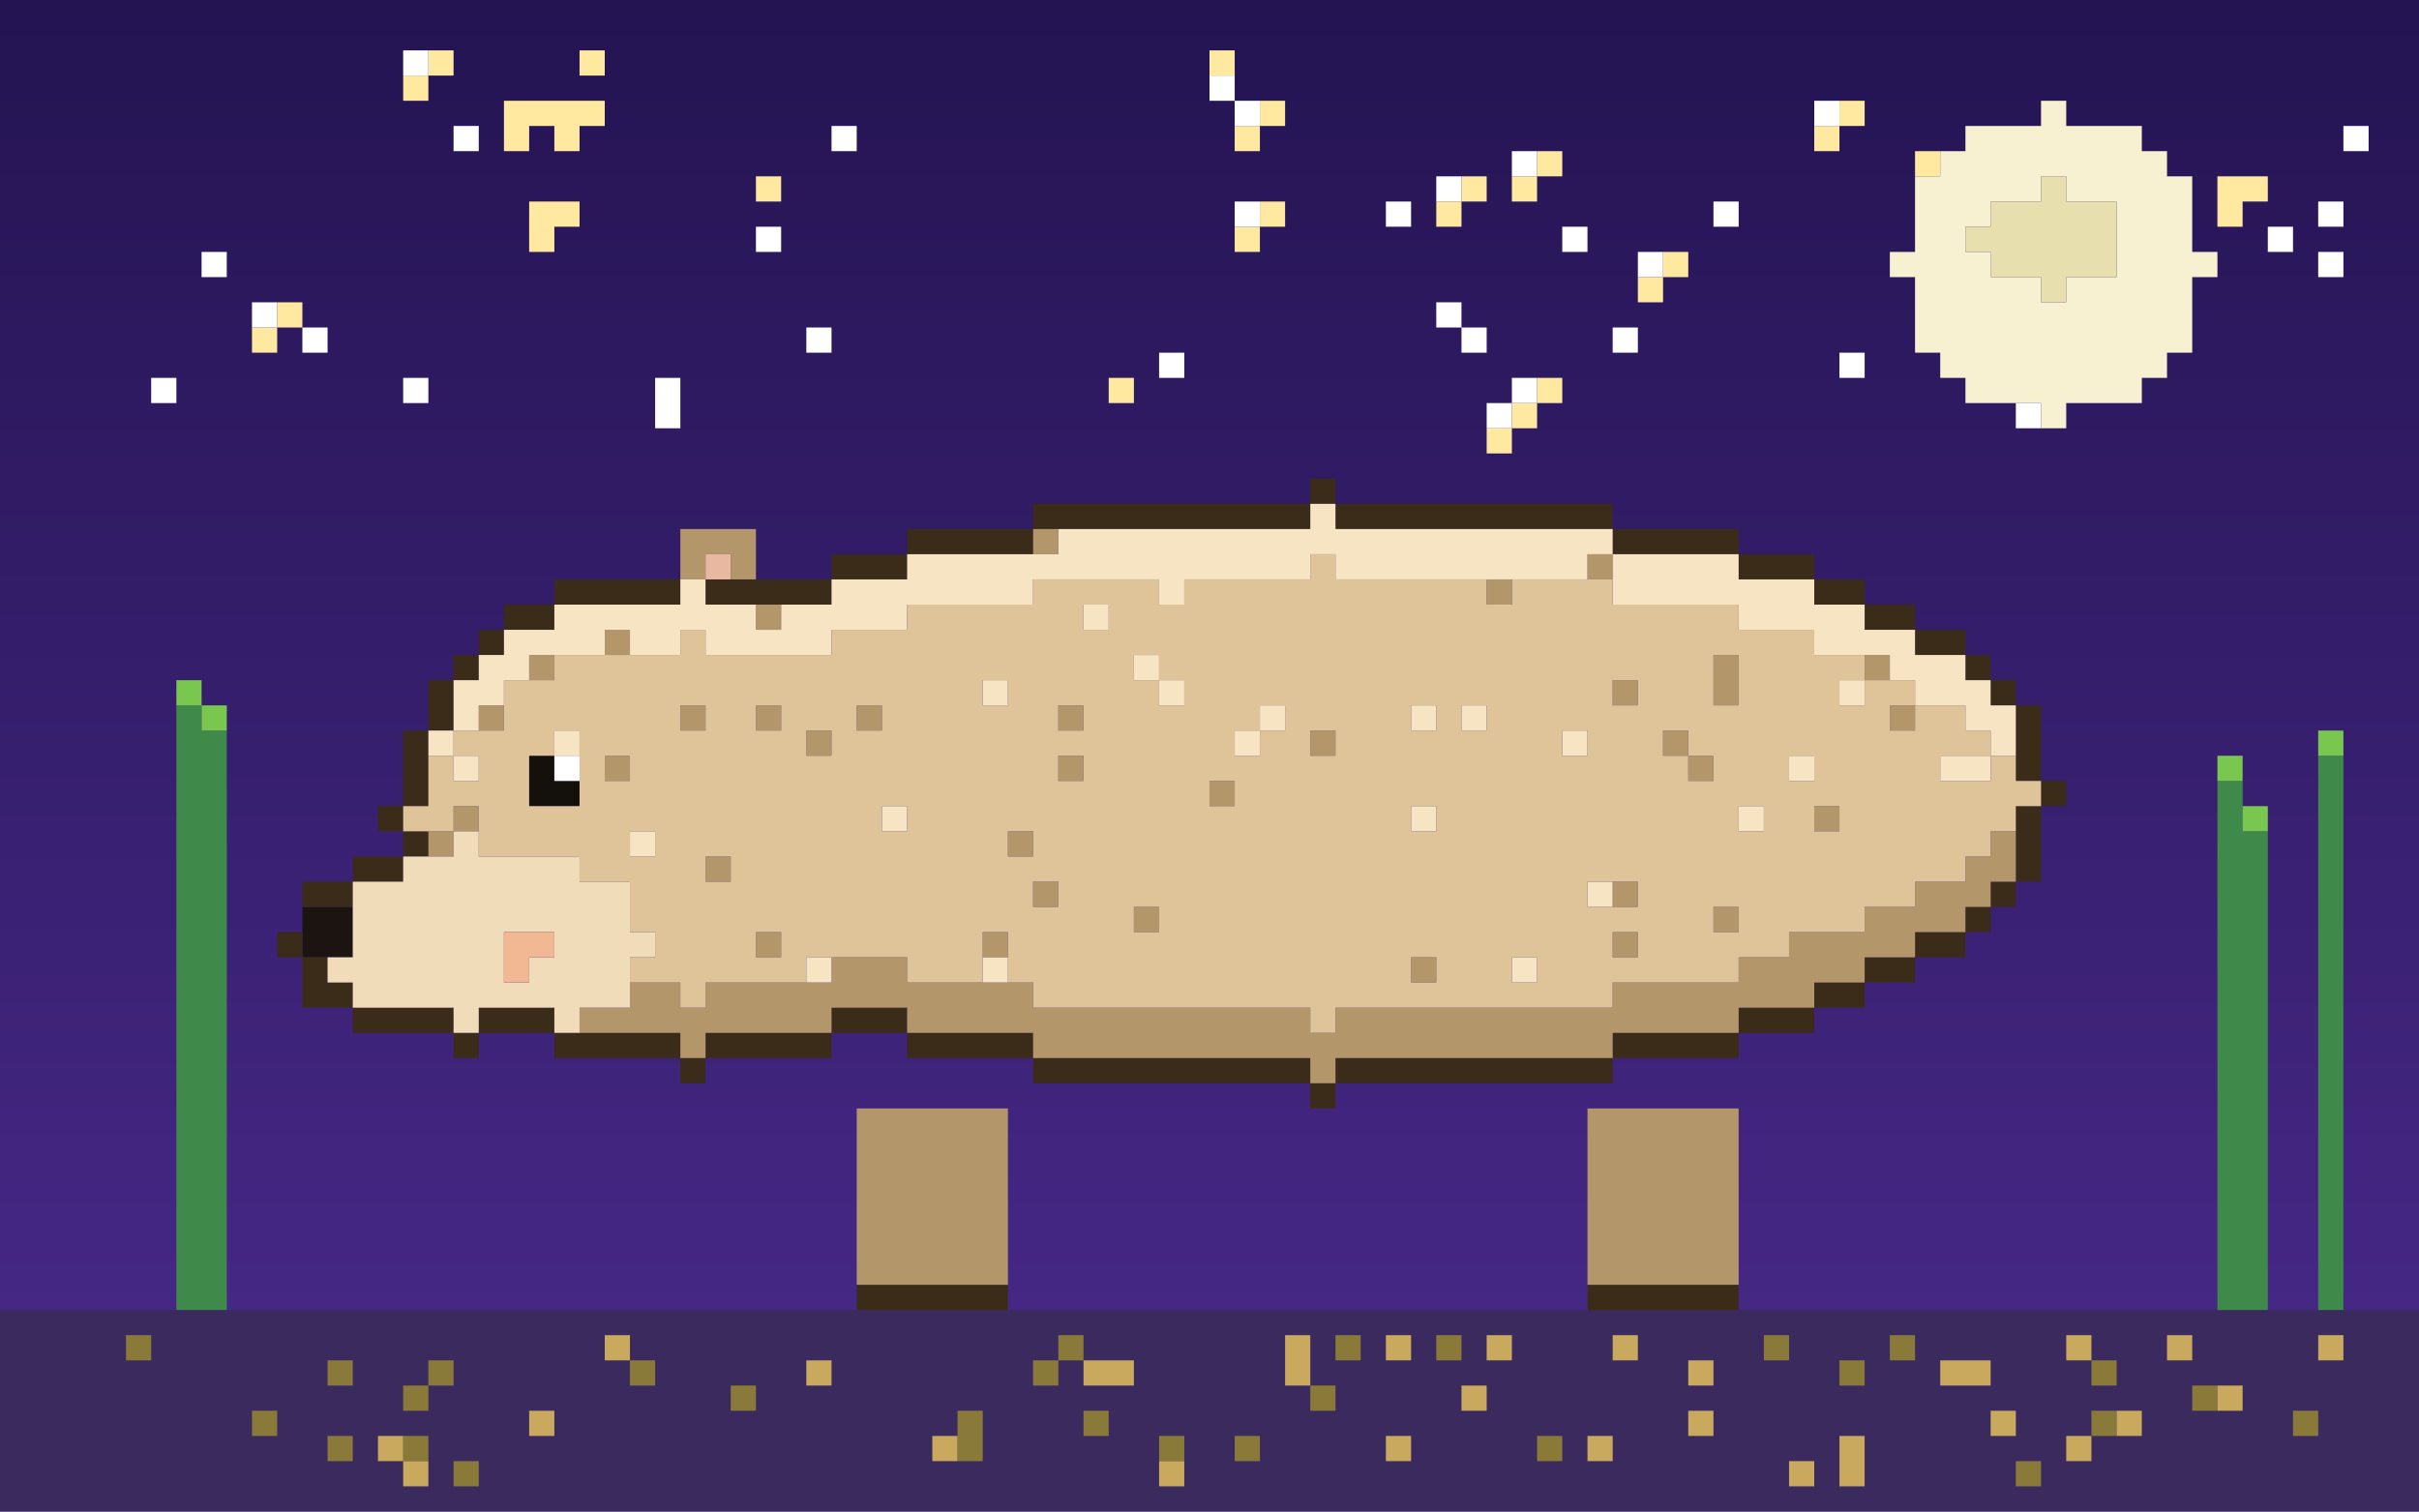
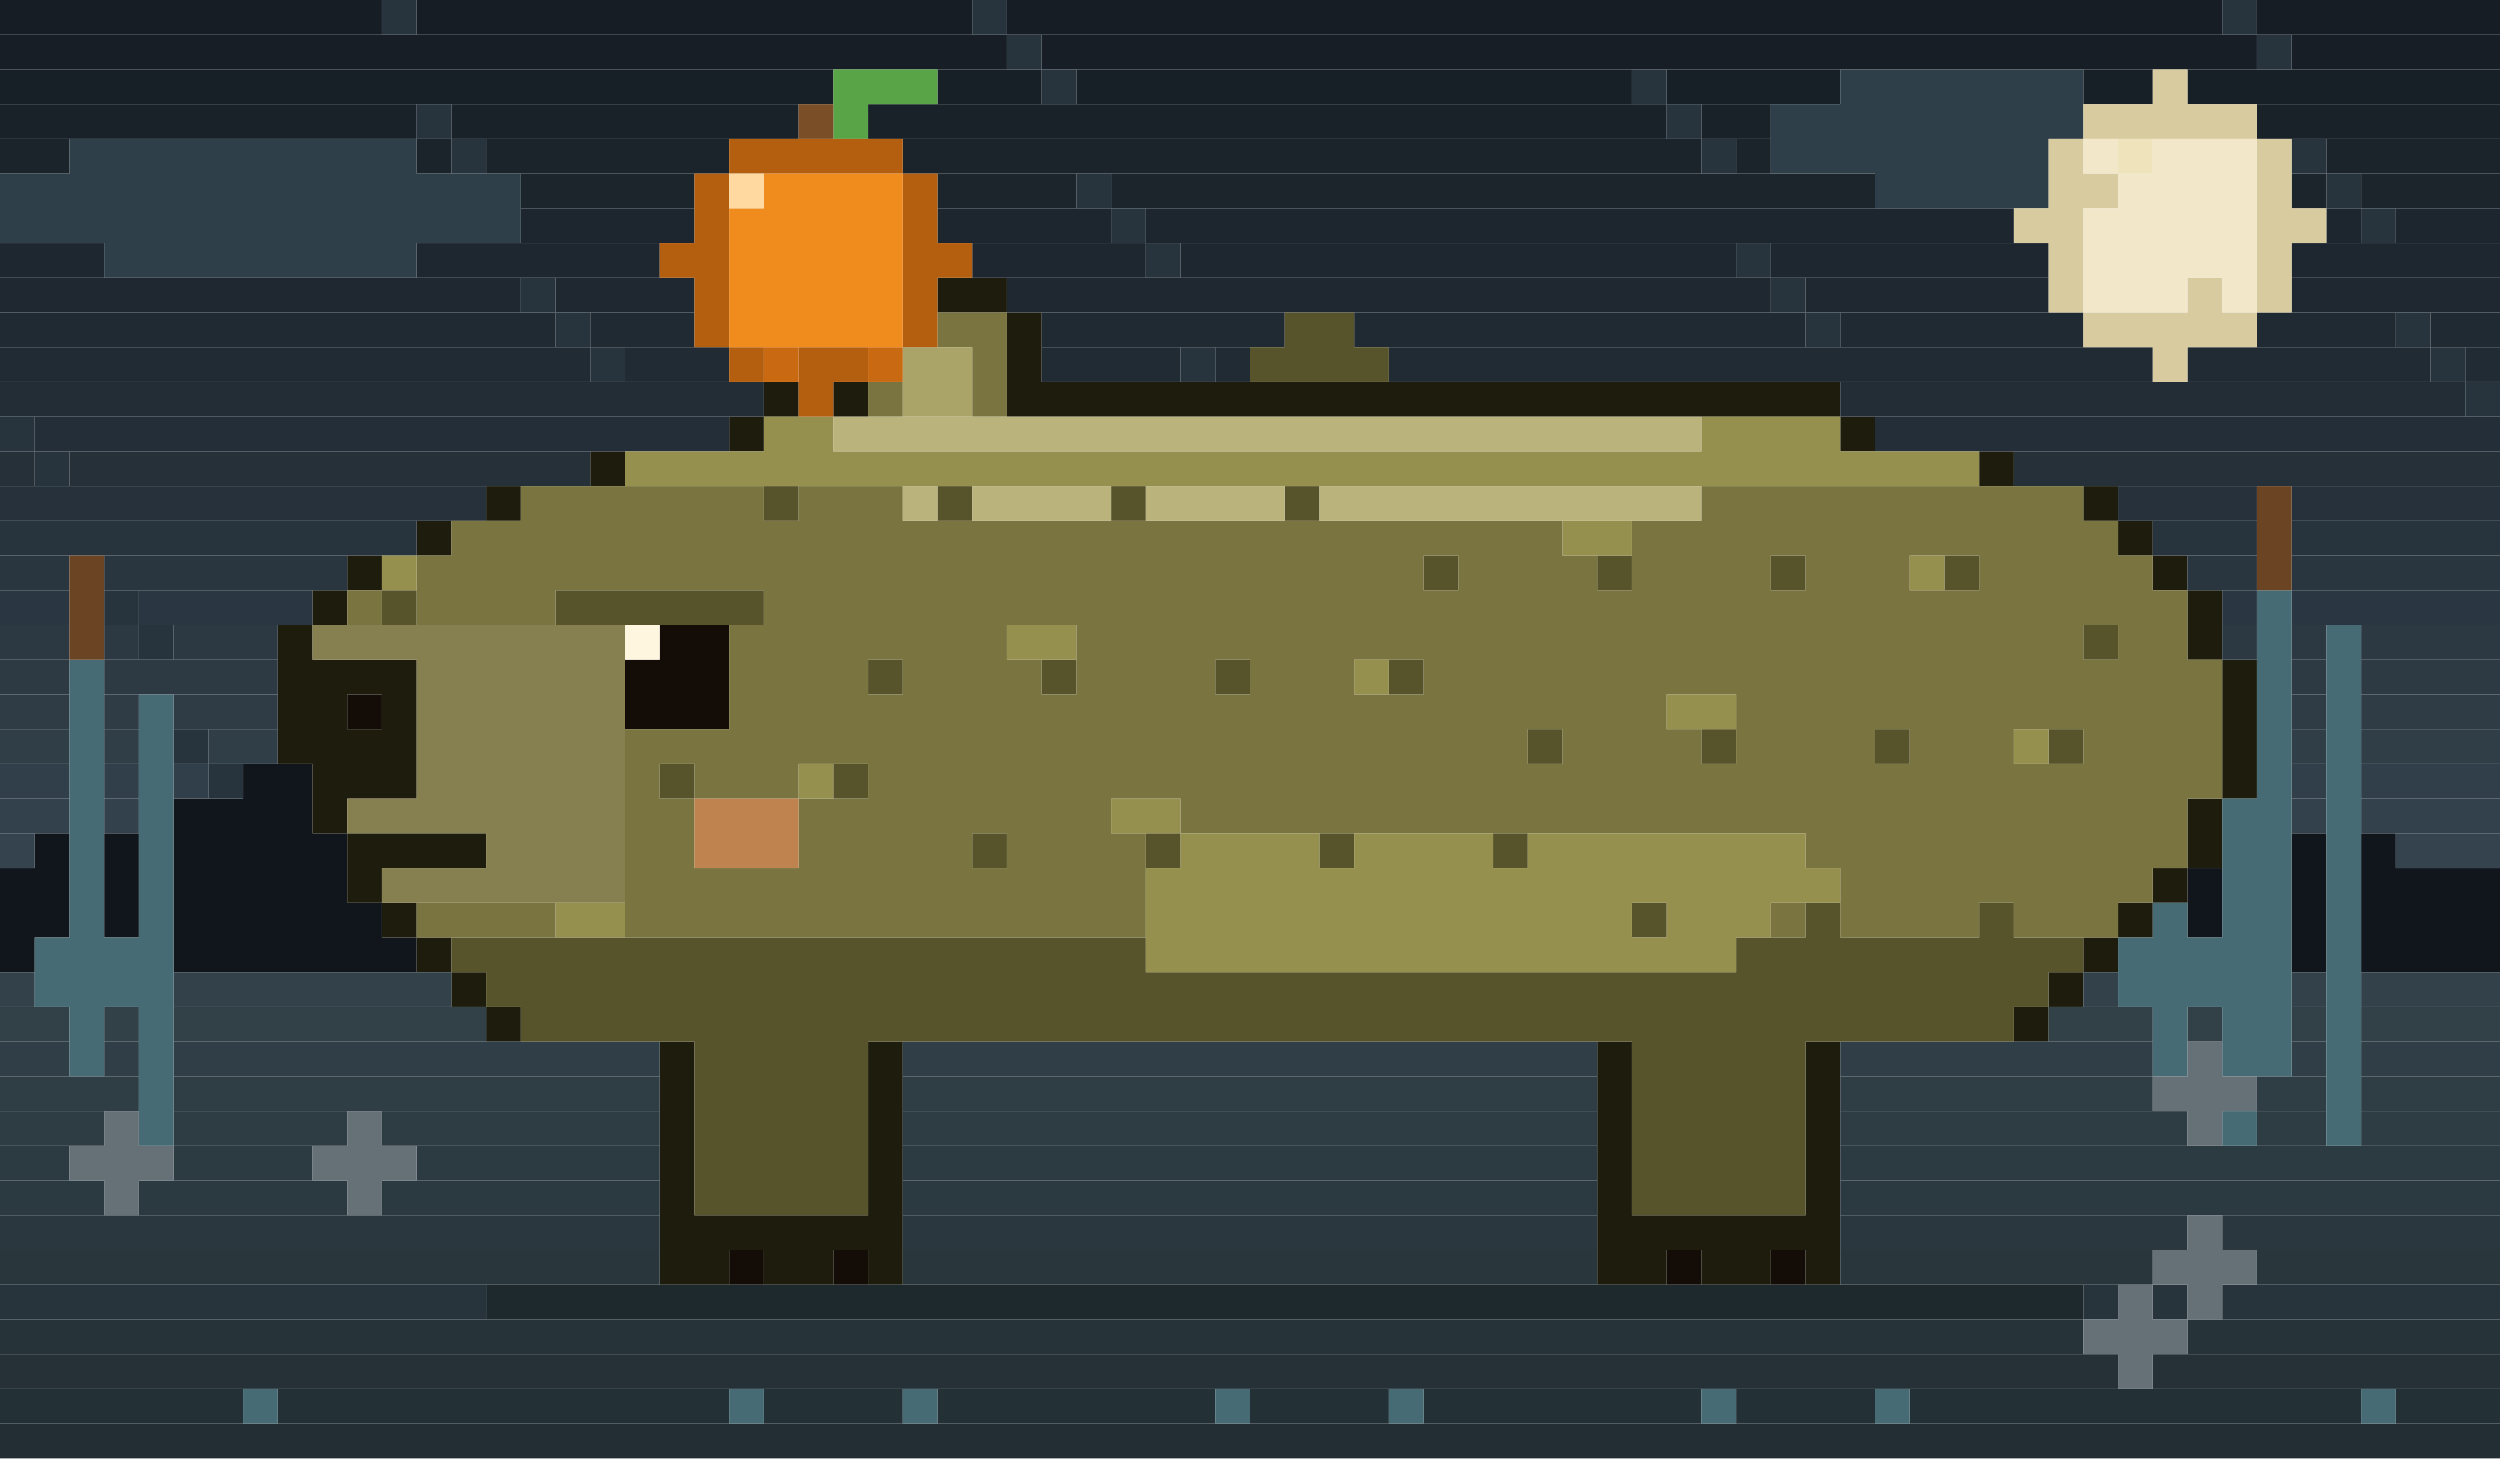
- <svg xmlns="http://www.w3.org/2000/svg" viewBox="0 0 480 300">
-   <defs>
-     <linearGradient id="g" x1="0" y1="0" x2="0" y2="1">
-       <stop offset="0" stop-color="#241452" />
-       <stop offset="1" stop-color="#4a2a8c" />
-     </linearGradient>
-   </defs>
-   <rect width="480" height="300" fill="url(#g)" />
-   <rect y="260" width="480" height="40" fill="#3a2a5e" />
-   <path fill="#14100c" d="M105 150h5v5H105zM105 155h10v5H105z" />
-   <path fill="#1c1410" d="M60 180h10v5H60zM60 185h10v5H60z" />
-   <path fill="#3a2c18" d="M260 95h5v5H260zM205 100h55v5H205zM265 100h55v5H265zM180 105h25v5H180zM320 105h25v5H320zM165 110h15v5H165zM345 110h15v5H345zM110 115h25v5H110zM140 115h25v5H140zM360 115h10v5H360zM100 120h10v5H100zM370 120h10v5H370zM95 125h5v5H95zM380 125h10v5H380zM90 130h5v5H90zM390 130h5v5H390zM85 135h5v5H85zM395 135h5v5H395zM85 140h5v5H85zM400 140h5v5H400zM80 145h5v5H80zM400 145h5v5H400zM80 150h5v5H80zM400 150h5v5H400zM80 155h5v5H80zM405 155h5v5H405zM75 160h5v5H75zM400 160h5v5H400zM80 165h5v5H80zM400 165h5v5H400zM70 170h10v5H70zM400 170h5v5H400zM60 175h10v5H60zM395 175h5v5H395zM390 180h5v5H390zM55 185h5v5H55zM380 185h10v5H380zM60 190h5v5H60zM370 190h10v5H370zM60 195h10v5H60zM360 195h10v5H360zM70 200h20v5H70zM95 200h15v5H95zM165 200h15v5H165zM345 200h15v5H345zM90 205h5v5H90zM110 205h25v5H110zM140 205h25v5H140zM180 205h25v5H180zM320 205h25v5H320zM135 210h5v5H135zM205 210h55v5H205zM265 210h55v5H265zM260 215h5v5H260zM170 255h30v5H170zM315 255h30v5H315z" />
-   <path fill="#3f8a4a" d="M35 140h5v5H35zM35 145h10v5H35zM35 150h10v5H35zM460 150h5v5H460zM35 155h10v5H35zM440 155h5v5H440zM460 155h5v5H460zM35 160h10v5H35zM440 160h5v5H440zM460 160h5v5H460zM35 165h10v5H35zM440 165h10v5H440zM460 165h5v5H460zM35 170h10v5H35zM440 170h10v5H440zM460 170h5v5H460zM35 175h10v5H35zM440 175h10v5H440zM460 175h5v5H460zM35 180h10v5H35zM440 180h10v5H440zM460 180h5v5H460zM35 185h10v5H35zM440 185h10v5H440zM460 185h5v5H460zM35 190h10v5H35zM440 190h10v5H440zM460 190h5v5H460zM35 195h10v5H35zM440 195h10v5H440zM460 195h5v5H460zM35 200h10v5H35zM440 200h10v5H440zM460 200h5v5H460zM35 205h10v5H35zM440 205h10v5H440zM460 205h5v5H460zM35 210h10v5H35zM440 210h10v5H440zM460 210h5v5H460zM35 215h10v5H35zM440 215h10v5H440zM460 215h5v5H460zM35 220h10v5H35zM440 220h10v5H440zM460 220h5v5H460zM35 225h10v5H35zM440 225h10v5H440zM460 225h5v5H460zM35 230h10v5H35zM440 230h10v5H440zM460 230h5v5H460zM35 235h10v5H35zM440 235h10v5H440zM460 235h5v5H460zM35 240h10v5H35zM440 240h10v5H440zM460 240h5v5H460zM35 245h10v5H35zM440 245h10v5H440zM460 245h5v5H460zM35 250h10v5H35zM440 250h10v5H440zM460 250h5v5H460zM35 255h10v5H35zM440 255h10v5H440zM460 255h5v5H460z" />
-   <path fill="#7ac74f" d="M35 135h5v5H35zM40 140h5v5H40zM460 145h5v5H460zM440 150h5v5H440zM445 160h5v5H445z" />
-   <path fill="#8a7a3a" d="M25 265h5v5H25zM210 265h5v5H210zM265 265h5v5H265zM285 265h5v5H285zM350 265h5v5H350zM375 265h5v5H375zM65 270h5v5H65zM85 270h5v5H85zM125 270h5v5H125zM205 270h5v5H205zM365 270h5v5H365zM415 270h5v5H415zM80 275h5v5H80zM145 275h5v5H145zM260 275h5v5H260zM435 275h5v5H435zM50 280h5v5H50zM190 280h5v5H190zM215 280h5v5H215zM415 280h5v5H415zM455 280h5v5H455zM65 285h5v5H65zM80 285h5v5H80zM190 285h5v5H190zM230 285h5v5H230zM245 285h5v5H245zM305 285h5v5H305zM90 290h5v5H90zM400 290h5v5H400z" />
-   <path fill="#b3966a" d="M135 105h15v5H135zM205 105h5v5H205zM135 110h5v5H135zM145 110h5v5H145zM315 110h5v5H315zM295 115h5v5H295zM150 120h5v5H150zM120 125h5v5H120zM105 130h5v5H105zM340 130h5v5H340zM370 130h5v5H370zM320 135h5v5H320zM340 135h5v5H340zM95 140h5v5H95zM135 140h5v5H135zM150 140h5v5H150zM170 140h5v5H170zM210 140h5v5H210zM375 140h5v5H375zM160 145h5v5H160zM260 145h5v5H260zM330 145h5v5H330zM120 150h5v5H120zM210 150h5v5H210zM335 150h5v5H335zM240 155h5v5H240zM90 160h5v5H90zM360 160h5v5H360zM85 165h5v5H85zM200 165h5v5H200zM395 165h5v5H395zM140 170h5v5H140zM390 170h10v5H390zM205 175h5v5H205zM320 175h5v5H320zM380 175h15v5H380zM225 180h5v5H225zM340 180h5v5H340zM370 180h20v5H370zM150 185h5v5H150zM195 185h5v5H195zM320 185h5v5H320zM355 185h25v5H355zM165 190h15v5H165zM280 190h5v5H280zM345 190h25v5H345zM125 195h10v5H125zM140 195h65v5H140zM320 195h40v5H320zM115 200h50v5H115zM180 200h80v5H180zM265 200h80v5H265zM135 205h5v5H135zM205 205h115v5H205zM260 210h5v5H260zM170 220h30v5H170zM315 220h30v5H315zM170 225h30v5H170zM315 225h30v5H315zM170 230h30v5H170zM315 230h30v5H315zM170 235h30v5H170zM315 235h30v5H315zM170 240h30v5H170zM315 240h30v5H315zM170 245h30v5H170zM315 245h30v5H315zM170 250h30v5H170zM315 250h30v5H315z" />
-   <path fill="#c9a95e" d="M120 265h5v5H120zM255 265h5v5H255zM275 265h5v5H275zM295 265h5v5H295zM320 265h5v5H320zM410 265h5v5H410zM430 265h5v5H430zM460 265h5v5H460zM160 270h5v5H160zM215 270h10v5H215zM255 270h5v5H255zM335 270h5v5H335zM385 270h10v5H385zM290 275h5v5H290zM440 275h5v5H440zM105 280h5v5H105zM335 280h5v5H335zM395 280h5v5H395zM420 280h5v5H420zM75 285h5v5H75zM185 285h5v5H185zM275 285h5v5H275zM315 285h5v5H315zM365 285h5v5H365zM410 285h5v5H410zM80 290h5v5H80zM230 290h5v5H230zM355 290h5v5H355zM365 290h5v5H365z" />
-   <path fill="#dfc49a" d="M260 110h5v5H260zM205 115h25v5H205zM235 115h60v5H235zM300 115h20v5H300zM180 120h35v5H180zM220 120h125v5H220zM135 125h5v5H135zM165 125h195v5H165zM110 130h115v5H110zM230 130h110v5H230zM345 130h25v5H345zM100 135h95v5H100zM200 135h30v5H200zM235 135h85v5H235zM325 135h15v5H325zM345 135h20v5H345zM370 135h10v5H370zM100 140h35v5H100zM140 140h10v5H140zM155 140h15v5H155zM175 140h35v5H175zM215 140h35v5H215zM255 140h25v5H255zM285 140h5v5H285zM295 140h80v5H295zM380 140h10v5H380zM90 145h20v5H90zM115 145h45v5H115zM165 145h80v5H165zM250 145h10v5H250zM265 145h45v5H265zM315 145h15v5H315zM335 145h60v5H335zM85 150h5v5H85zM95 150h10v5H95zM115 150h5v5H115zM125 150h85v5H125zM215 150h120v5H215zM340 150h15v5H340zM360 150h25v5H360zM395 150h5v5H395zM85 155h20v5H85zM115 155h125v5H115zM245 155h160v5H245zM80 160h10v5H80zM95 160h80v5H95zM180 160h100v5H180zM285 160h60v5H285zM350 160h10v5H350zM365 160h35v5H365zM95 165h30v5H95zM130 165h70v5H130zM205 165h190v5H205zM115 170h25v5H115zM145 170h245v5H145zM125 175h80v5H125zM210 175h105v5H210zM325 175h55v5H325zM125 180h100v5H125zM230 180h110v5H230zM345 180h25v5H345zM130 185h20v5H130zM155 185h40v5H155zM200 185h120v5H200zM325 185h30v5H325zM125 190h35v5H125zM180 190h15v5H180zM200 190h80v5H200zM285 190h15v5H285zM305 190h40v5H305zM135 195h5v5H135zM205 195h115v5H205zM260 200h5v5H260z" />
-   <path fill="#e8b8a0" d="M140 110h5v5H140z" />
-   <path fill="#e8dfae" d="M405 35h5v5H405zM395 40h25v5H395zM390 45h30v5H390zM395 50h25v5H395zM405 55h5v5H405z" />
-   <path fill="#f0dcb8" d="M90 165h5v5H90zM80 170h35v5H80zM70 175h55v5H70zM70 180h55v5H70zM70 185h30v5H70zM110 185h20v5H110zM65 190h35v5H65zM105 190h20v5H105zM70 195h55v5H70zM90 200h5v5H90zM110 200h5v5H110z" />
-   <path fill="#f2b894" d="M100 185h10v5H100zM100 190h5v5H100z" />
-   <path fill="#f6e4c2" d="M260 100h5v5H260zM210 105h110v5H210zM180 110h80v5H180zM265 110h50v5H265zM320 110h25v5H320zM135 115h5v5H135zM165 115h40v5H165zM230 115h5v5H230zM320 115h40v5H320zM110 120h40v5H110zM155 120h25v5H155zM215 120h5v5H215zM345 120h25v5H345zM100 125h20v5H100zM125 125h10v5H125zM140 125h25v5H140zM360 125h20v5H360zM95 130h10v5H95zM225 130h5v5H225zM375 130h15v5H375zM90 135h10v5H90zM195 135h5v5H195zM230 135h5v5H230zM365 135h5v5H365zM380 135h15v5H380zM90 140h5v5H90zM250 140h5v5H250zM280 140h5v5H280zM290 140h5v5H290zM390 140h10v5H390zM85 145h5v5H85zM110 145h5v5H110zM245 145h5v5H245zM310 145h5v5H310zM395 145h5v5H395zM90 150h5v5H90zM355 150h5v5H355zM385 150h10v5H385zM175 160h5v5H175zM280 160h5v5H280zM345 160h5v5H345zM125 165h5v5H125zM315 175h5v5H315zM160 190h5v5H160zM195 190h5v5H195zM300 190h5v5H300z" />
-   <path fill="#f7f1d2" d="M405 20h5v5H405zM390 25h35v5H390zM385 30h45v5H385zM380 35h25v5H380zM410 35h25v5H410zM380 40h15v5H380zM420 40h15v5H420zM380 45h10v5H380zM420 45h15v5H420zM375 50h20v5H375zM420 50h20v5H420zM380 55h25v5H380zM410 55h25v5H410zM380 60h55v5H380zM380 65h55v5H380zM385 70h45v5H385zM390 75h35v5H390zM405 80h5v5H405z" />
-   <path fill="#ffe9a0" d="M85 10h5v5H85zM115 10h5v5H115zM240 10h5v5H240zM80 15h5v5H80zM100 20h20v5H100zM250 20h5v5H250zM365 20h5v5H365zM100 25h5v5H100zM110 25h5v5H110zM245 25h5v5H245zM360 25h5v5H360zM305 30h5v5H305zM380 30h5v5H380zM150 35h5v5H150zM290 35h5v5H290zM300 35h5v5H300zM440 35h10v5H440zM105 40h10v5H105zM250 40h5v5H250zM285 40h5v5H285zM440 40h5v5H440zM105 45h5v5H105zM245 45h5v5H245zM330 50h5v5H330zM325 55h5v5H325zM55 60h5v5H55zM50 65h5v5H50zM220 75h5v5H220zM305 75h5v5H305zM300 80h5v5H300zM295 85h5v5H295z" />
-   <path fill="#ffffff" d="M80 10h5v5H80zM240 15h5v5H240zM245 20h5v5H245zM360 20h5v5H360zM90 25h5v5H90zM165 25h5v5H165zM465 25h5v5H465zM300 30h5v5H300zM285 35h5v5H285zM245 40h5v5H245zM275 40h5v5H275zM340 40h5v5H340zM460 40h5v5H460zM150 45h5v5H150zM310 45h5v5H310zM450 45h5v5H450zM40 50h5v5H40zM325 50h5v5H325zM460 50h5v5H460zM50 60h5v5H50zM285 60h5v5H285zM60 65h5v5H60zM160 65h5v5H160zM290 65h5v5H290zM320 65h5v5H320zM230 70h5v5H230zM365 70h5v5H365zM30 75h5v5H30zM80 75h5v5H80zM130 75h5v5H130zM300 75h5v5H300zM130 80h5v5H130zM295 80h5v5H295zM400 80h5v5H400zM110 150h5v5H110z" />
+ <svg xmlns="http://www.w3.org/2000/svg" viewBox="0 0 432 252">
+   <path fill="#10161b" d="M42 132h12v6H42zM30 138h24v6H30zM6 144h6v6H6zM18 144h6v6H18zM30 144h30v6H30zM396 144h6v6H396zM408 144h6v6H408zM0 150h12v6H0zM18 150h6v6H18zM30 150h30v6H30zM378 150h6v6H378zM396 150h6v6H396zM408 150h24v6H408zM0 156h12v6H0zM18 156h6v6H18zM30 156h36v6H30zM378 156h6v6H378zM396 156h6v6H396zM408 156h24v6H408zM0 162h6v6H0zM30 162h42v6H30zM396 162h6v6H396zM408 162h24v6H408z" />
+   <path fill="#140c06" d="M114 108h12v6H114zM108 114h18v6H108zM60 120h6v6H60zM108 120h18v6H108zM126 216h6v6H126zM144 216h6v6H144zM288 216h6v6H288zM306 216h6v6H306z" />
+   <path fill="#161d24" d="M0 0h66v6H0zM72 0h96v6H72zM174 0h210v6H174zM390 0h42v6H390z" />
+   <path fill="#171e26" d="M0 6h174v6H0zM180 6h210v6H180zM396 6h36v6H396z" />
+   <path fill="#182027" d="M0 12h144v6H0zM162 12h18v6H162zM186 12h96v6H186zM288 12h30v6H288zM360 12h12v6H360zM378 12h54v6H378z" />
+   <path fill="#192129" d="M0 18h72v6H0zM78 18h60v6H78zM150 18h138v6H150zM294 18h12v6H294zM390 18h42v6H390z" />
+   <path fill="#1b232b" d="M0 24h12v6H0zM72 24h6v6H72zM84 24h42v6H84zM156 24h138v6H156zM300 24h6v6H300zM402 24h30v6H402z" />
+   <path fill="#1c242c" d="M90 30h30v6H90zM162 30h24v6H162zM192 30h132v6H192zM396 30h6v6H396zM408 30h24v6H408z" />
+   <path fill="#1d262e" d="M90 36h30v6H90zM162 36h30v6H162zM198 36h150v6H198zM402 36h6v6H402zM414 36h18v6H414z" />
+   <path fill="#1e1d0d" d="M162 48h12v6H162zM174 54h6v6H174zM174 60h6v6H174zM132 66h6v6H132zM144 66h6v6H144zM174 66h144v6H174zM126 72h6v6H126zM318 72h6v6H318zM102 78h6v6H102zM342 78h6v6H342zM84 84h6v6H84zM360 84h6v6H360zM72 90h6v6H72zM366 90h6v6H366zM60 96h6v6H60zM372 96h6v6H372zM54 102h6v6H54zM378 102h6v6H378zM48 108h6v6H48zM378 108h6v6H378zM48 114h24v6H48zM384 114h6v6H384zM48 120h12v6H48zM66 120h6v6H66zM384 120h6v6H384zM48 126h24v6H48zM384 126h6v6H384zM54 132h18v6H54zM384 132h6v6H384zM54 138h6v6H54zM378 138h6v6H378zM60 144h24v6H60zM378 144h6v6H378zM60 150h6v6H60zM372 150h6v6H372zM66 156h6v6H66zM366 156h6v6H366zM72 162h6v6H72zM360 162h6v6H360zM78 168h6v6H78zM354 168h6v6H354zM84 174h6v6H84zM348 174h6v6H348zM114 180h6v6H114zM150 180h6v6H150zM276 180h6v6H276zM312 180h6v6H312zM114 186h6v6H114zM150 186h6v6H150zM276 186h6v6H276zM312 186h6v6H312zM114 192h6v6H114zM150 192h6v6H150zM276 192h6v6H276zM312 192h6v6H312zM114 198h6v6H114zM150 198h6v6H150zM276 198h6v6H276zM312 198h6v6H312zM114 204h6v6H114zM150 204h6v6H150zM276 204h6v6H276zM312 204h6v6H312zM114 210h42v6H114zM276 210h42v6H276zM114 216h12v6H114zM132 216h12v6H132zM150 216h6v6H150zM276 216h12v6H276zM294 216h12v6H294zM312 216h6v6H312z" />
+   <path fill="#1e2730" d="M0 42h18v6H0zM72 42h42v6H72zM168 42h30v6H168zM204 42h96v6H204zM306 42h48v6H306zM396 42h36v6H396z" />
+   <path fill="#1e292e" d="M84 222h276v6H84z" />
+   <path fill="#1f2831" d="M0 48h90v6H0zM96 48h24v6H96zM174 48h132v6H174zM312 48h42v6H312zM396 48h36v6H396z" />
+   <path fill="#202a33" d="M0 54h96v6H0zM102 54h18v6H102zM180 54h42v6H180zM234 54h78v6H234zM318 54h42v6H318zM390 54h24v6H390zM420 54h12v6H420z" />
+   <path fill="#212b34" d="M0 60h102v6H0zM108 60h18v6H108zM180 60h24v6H180zM210 60h6v6H210zM240 60h132v6H240zM378 60h42v6H378zM426 60h6v6H426z" />
+   <path fill="#222e34" d="M0 246h432v6H0z" />
+   <path fill="#232d36" d="M0 66h132v6H0zM318 66h108v6H318z" />
+   <path fill="#233036" d="M0 240h42v6H0zM48 240h78v6H48zM132 240h24v6H132zM162 240h48v6H162zM216 240h24v6H216zM246 240h48v6H246zM300 240h24v6H300zM330 240h78v6H330zM414 240h18v6H414z" />
+   <path fill="#242e38" d="M6 72h120v6H6zM324 72h108v6H324z" />
+   <path fill="#253039" d="M0 78h6v6H0zM12 78h90v6H12zM348 78h84v6H348z" />
+   <path fill="#253137" d="M0 234h366v6H0zM372 234h60v6H372z" />
+   <path fill="#26313b" d="M0 84h84v6H0zM366 84h24v6H366zM396 84h36v6H396z" />
+   <path fill="#263339" d="M0 228h360v6H0zM378 228h54v6H378z" />
+   <path fill="#27333d" d="M0 90h72v6H0zM372 90h18v6H372zM396 90h36v6H396z" />
+   <path fill="#27343b" d="M0 222h84v6H0zM360 222h6v6H360zM372 222h6v6H372zM384 222h48v6H384z" />
+   <path fill="#28343d" d="M66 0h6v6H66zM168 0h6v6H168zM384 0h6v6H384zM174 6h6v6H174zM390 6h6v6H390zM180 12h6v6H180zM282 12h6v6H282zM72 18h6v6H72zM288 18h6v6H288zM78 24h6v6H78zM294 24h6v6H294zM396 24h6v6H396zM186 30h6v6H186zM402 30h6v6H402zM192 36h6v6H192zM408 36h6v6H408zM198 42h6v6H198zM300 42h6v6H300zM90 48h6v6H90zM306 48h6v6H306zM96 54h6v6H96zM312 54h6v6H312zM414 54h6v6H414zM102 60h6v6H102zM204 60h6v6H204zM420 60h6v6H420zM426 66h6v6H426zM0 72h6v6H0zM6 78h6v6H6zM18 102h6v6H18zM24 108h6v6H24zM30 126h6v6H30zM36 132h6v6H36z" />
+   <path fill="#29353f" d="M0 96h12v6H0zM18 96h42v6H18zM378 96h12v6H378zM396 96h36v6H396z" />
+   <path fill="#29363c" d="M0 216h114v6H0zM156 216h120v6H156zM318 216h54v6H318zM390 216h42v6H390z" />
+   <path fill="#2a3641" d="M0 102h12v6H0zM24 102h30v6H24zM384 102h6v6H384zM396 102h36v6H396z" />
+   <path fill="#2a373e" d="M0 210h114v6H0zM156 210h120v6H156zM318 210h60v6H318zM384 210h48v6H384z" />
+   <path fill="#2b3940" d="M0 204h18v6H0zM24 204h36v6H24zM66 204h48v6H66zM156 204h120v6H156zM318 204h114v6H318z" />
+   <path fill="#2c3842" d="M0 108h12v6H0zM18 108h6v6H18zM30 108h18v6H30zM384 108h6v6H384zM396 108h6v6H396zM408 108h24v6H408z" />
+   <path fill="#2c3a42" d="M0 198h12v6H0zM30 198h24v6H30zM72 198h42v6H72zM156 198h120v6H156zM318 198h114v6H318z" />
+   <path fill="#2d3a44" d="M0 114h12v6H0zM18 114h30v6H18zM396 114h6v6H396zM408 114h24v6H408z" />
+   <path fill="#2e3c43" d="M0 192h18v6H0zM30 192h30v6H30zM66 192h48v6H66zM156 192h120v6H156zM318 192h60v6H318zM390 192h12v6H390zM408 192h24v6H408z" />
+   <path fill="#2f3c46" d="M0 120h12v6H0zM18 120h6v6H18zM30 120h18v6H30zM396 120h6v6H396zM408 120h24v6H408z" />
+   <path fill="#2f3d45" d="M0 186h24v6H0zM30 186h84v6H30zM156 186h120v6H156zM318 186h54v6H318zM390 186h12v6H390zM408 186h24v6H408z" />
+   <path fill="#2f3f4a" d="M318 12h42v6H318zM306 18h54v6H306zM12 24h60v6H12zM306 24h48v6H306zM0 30h90v6H0zM324 30h30v6H324zM0 36h90v6H0zM18 42h54v6H18z" />
+   <path fill="#303e48" d="M0 126h12v6H0zM18 126h6v6H18zM36 126h12v6H36zM396 126h6v6H396zM408 126h24v6H408z" />
+   <path fill="#303f47" d="M0 180h12v6H0zM18 180h6v6H18zM30 180h84v6H30zM156 180h120v6H156zM318 180h54v6H318zM396 180h6v6H396zM408 180h24v6H408z" />
+   <path fill="#313f4a" d="M0 132h12v6H0zM18 132h6v6H18zM30 132h6v6H30zM396 132h6v6H396zM408 132h24v6H408z" />
+   <path fill="#324048" d="M0 174h12v6H0zM18 174h6v6H18zM30 174h54v6H30zM354 174h18v6H354zM378 174h6v6H378zM396 174h6v6H396zM408 174h24v6H408z" />
+   <path fill="#33414c" d="M0 138h12v6H0zM18 138h6v6H18zM396 138h6v6H396zM408 138h24v6H408z" />
+   <path fill="#33424a" d="M0 168h6v6H0zM30 168h48v6H30zM360 168h6v6H360zM396 168h6v6H396zM408 168h24v6H408z" />
+   <path fill="#34434e" d="M0 144h6v6H0zM414 144h18v6H414z" />
+   <path fill="#476b74" d="M390 102h6v6H390zM390 108h6v6H390zM402 108h6v6H402zM12 114h6v6H12zM390 114h6v6H390zM402 114h6v6H402zM12 120h6v6H12zM24 120h6v6H24zM390 120h6v6H390zM402 120h6v6H402zM12 126h6v6H12zM24 126h6v6H24zM390 126h6v6H390zM402 126h6v6H402zM12 132h6v6H12zM24 132h6v6H24zM390 132h6v6H390zM402 132h6v6H402zM12 138h6v6H12zM24 138h6v6H24zM384 138h12v6H384zM402 138h6v6H402zM12 144h6v6H12zM24 144h6v6H24zM384 144h12v6H384zM402 144h6v6H402zM12 150h6v6H12zM24 150h6v6H24zM384 150h12v6H384zM402 150h6v6H402zM12 156h6v6H12zM24 156h6v6H24zM372 156h6v6H372zM384 156h12v6H384zM402 156h6v6H402zM6 162h24v6H6zM366 162h30v6H366zM402 162h6v6H402zM6 168h24v6H6zM366 168h30v6H366zM402 168h6v6H402zM12 174h6v6H12zM24 174h6v6H24zM372 174h6v6H372zM384 174h12v6H384zM402 174h6v6H402zM12 180h6v6H12zM24 180h6v6H24zM372 180h6v6H372zM384 180h12v6H384zM402 180h6v6H402zM24 186h6v6H24zM402 186h6v6H402zM24 192h6v6H24zM384 192h6v6H384zM402 192h6v6H402zM42 240h6v6H42zM126 240h6v6H126zM156 240h6v6H156zM210 240h6v6H210zM240 240h6v6H240zM294 240h6v6H294zM324 240h6v6H324zM408 240h6v6H408z" />
+   <path fill="#57542c" d="M222 54h12v6H222zM216 60h24v6H216zM132 84h6v6H132zM162 84h6v6H162zM192 84h6v6H192zM222 84h6v6H222zM246 96h6v6H246zM276 96h6v6H276zM306 96h6v6H306zM336 96h6v6H336zM66 102h6v6H66zM96 102h36v6H96zM360 108h6v6H360zM150 114h6v6H150zM180 114h6v6H180zM210 114h6v6H210zM240 114h6v6H240zM264 126h6v6H264zM294 126h6v6H294zM324 126h6v6H324zM354 126h6v6H354zM114 132h6v6H114zM144 132h6v6H144zM168 144h6v6H168zM198 144h6v6H198zM228 144h6v6H228zM258 144h6v6H258zM282 156h6v6H282zM312 156h6v6H312zM342 156h6v6H342zM78 162h120v6H78zM300 162h60v6H300zM84 168h270v6H84zM90 174h258v6H90zM120 180h30v6H120zM282 180h30v6H282zM120 186h30v6H120zM282 186h30v6H282zM120 192h30v6H120zM282 192h30v6H282zM120 198h30v6H120zM282 198h30v6H282zM120 204h30v6H120zM282 204h30v6H282z" />
+   <path fill="#58a447" d="M144 12h18v6H144zM144 18h6v6H144z" />
+   <path fill="#667177" d="M378 180h6v6H378zM372 186h18v6H372zM18 192h6v6H18zM60 192h6v6H60zM378 192h6v6H378zM12 198h18v6H12zM54 198h18v6H54zM18 204h6v6H18zM60 204h6v6H60zM378 210h6v6H378zM372 216h18v6H372zM366 222h6v6H366zM378 222h6v6H378zM360 228h18v6H360zM366 234h6v6H366z" />
+   <path fill="#6b4423" d="M390 84h6v6H390zM390 90h6v6H390zM12 96h6v6H12zM390 96h6v6H390zM12 102h6v6H12zM12 108h6v6H12z" />
+   <path fill="#7a4e26" d="M138 18h6v6H138z" />
+   <path fill="#7a7440" d="M162 54h12v6H162zM168 60h6v6H168zM150 66h6v6H150zM168 66h6v6H168zM90 84h42v6H90zM138 84h18v6H138zM294 84h66v6H294zM78 90h192v6H78zM282 90h84v6H282zM72 96h174v6H72zM252 96h24v6H252zM282 96h24v6H282zM312 96h18v6H312zM342 96h30v6H342zM60 102h6v6H60zM72 102h24v6H72zM132 102h246v6H132zM126 108h48v6H126zM186 108h174v6H186zM366 108h12v6H366zM126 114h24v6H126zM156 114h24v6H156zM186 114h24v6H186zM216 114h18v6H216zM246 114h138v6H246zM126 120h162v6H126zM300 120h84v6H300zM108 126h156v6H108zM270 126h24v6H270zM300 126h24v6H300zM330 126h18v6H330zM360 126h24v6H360zM108 132h6v6H108zM120 132h18v6H120zM150 132h234v6H150zM108 138h12v6H108zM138 138h54v6H138zM204 138h174v6H204zM108 144h12v6H108zM138 144h30v6H138zM174 144h24v6H174zM312 144h66v6H312zM108 150h90v6H108zM318 150h54v6H318zM72 156h24v6H72zM108 156h90v6H108zM306 156h6v6H306zM318 156h24v6H318zM348 156h18v6H348z" />
+   <path fill="#868050" d="M54 108h54v6H54zM72 114h36v6H72zM72 120h36v6H72zM72 126h36v6H72zM72 132h36v6H72zM60 138h48v6H60zM84 144h24v6H84zM66 150h42v6H66z" />
+   <path fill="#96904f" d="M132 72h12v6H132zM294 72h24v6H294zM108 78h234v6H108zM270 90h12v6H270zM66 96h6v6H66zM330 96h6v6H330zM174 108h12v6H174zM234 114h6v6H234zM288 120h12v6H288zM348 126h6v6H348zM138 132h6v6H138zM192 138h12v6H192zM204 144h24v6H204zM234 144h24v6H234zM264 144h48v6H264zM198 150h120v6H198zM96 156h12v6H96zM198 156h84v6H198zM288 156h18v6H288zM198 162h102v6H198z" />
+   <path fill="#aaa468" d="M156 60h12v6H156zM156 66h12v6H156z" />
+   <path fill="#b45f10" d="M126 24h30v6H126zM120 30h6v6H120zM156 30h6v6H156zM120 36h6v6H120zM156 36h6v6H156zM114 42h12v6H114zM156 42h12v6H156zM120 48h6v6H120zM156 48h6v6H156zM120 54h6v6H120zM156 54h6v6H156zM126 60h6v6H126zM138 60h12v6H138zM138 66h6v6H138z" />
+   <path fill="#bab47c" d="M144 72h150v6H144zM156 84h6v6H156zM168 84h24v6H168zM198 84h24v6H198zM228 84h66v6H228z" />
+   <path fill="#bf834f" d="M120 138h18v6H120zM120 144h18v6H120z" />
+   <path fill="#c96a12" d="M132 60h6v6H132zM150 60h6v6H150z" />
+   <path fill="#d9cba0" d="M372 12h6v6H372zM360 18h30v6H360zM354 24h6v6H354zM390 24h6v6H390zM354 30h12v6H354zM390 30h6v6H390zM348 36h12v6H348zM390 36h12v6H390zM354 42h6v6H354zM390 42h6v6H390zM354 48h6v6H354zM378 48h6v6H378zM390 48h6v6H390zM360 54h30v6H360zM372 60h6v6H372z" />
+   <path fill="#efe3bc" d="M366 24h6v6H366z" />
+   <path fill="#f08c1e" d="M132 30h24v6H132zM126 36h30v6H126zM126 42h30v6H126zM126 48h30v6H126zM126 54h30v6H126z" />
+   <path fill="#f2e8c9" d="M360 24h6v6H360zM372 24h18v6H372zM366 30h24v6H366zM360 36h30v6H360zM360 42h30v6H360zM360 48h18v6H360zM384 48h6v6H384z" />
+   <path fill="#ffd9a0" d="M126 30h6v6H126z" />
+   <path fill="#fff6e0" d="M108 108h6v6H108z" />
</svg>
